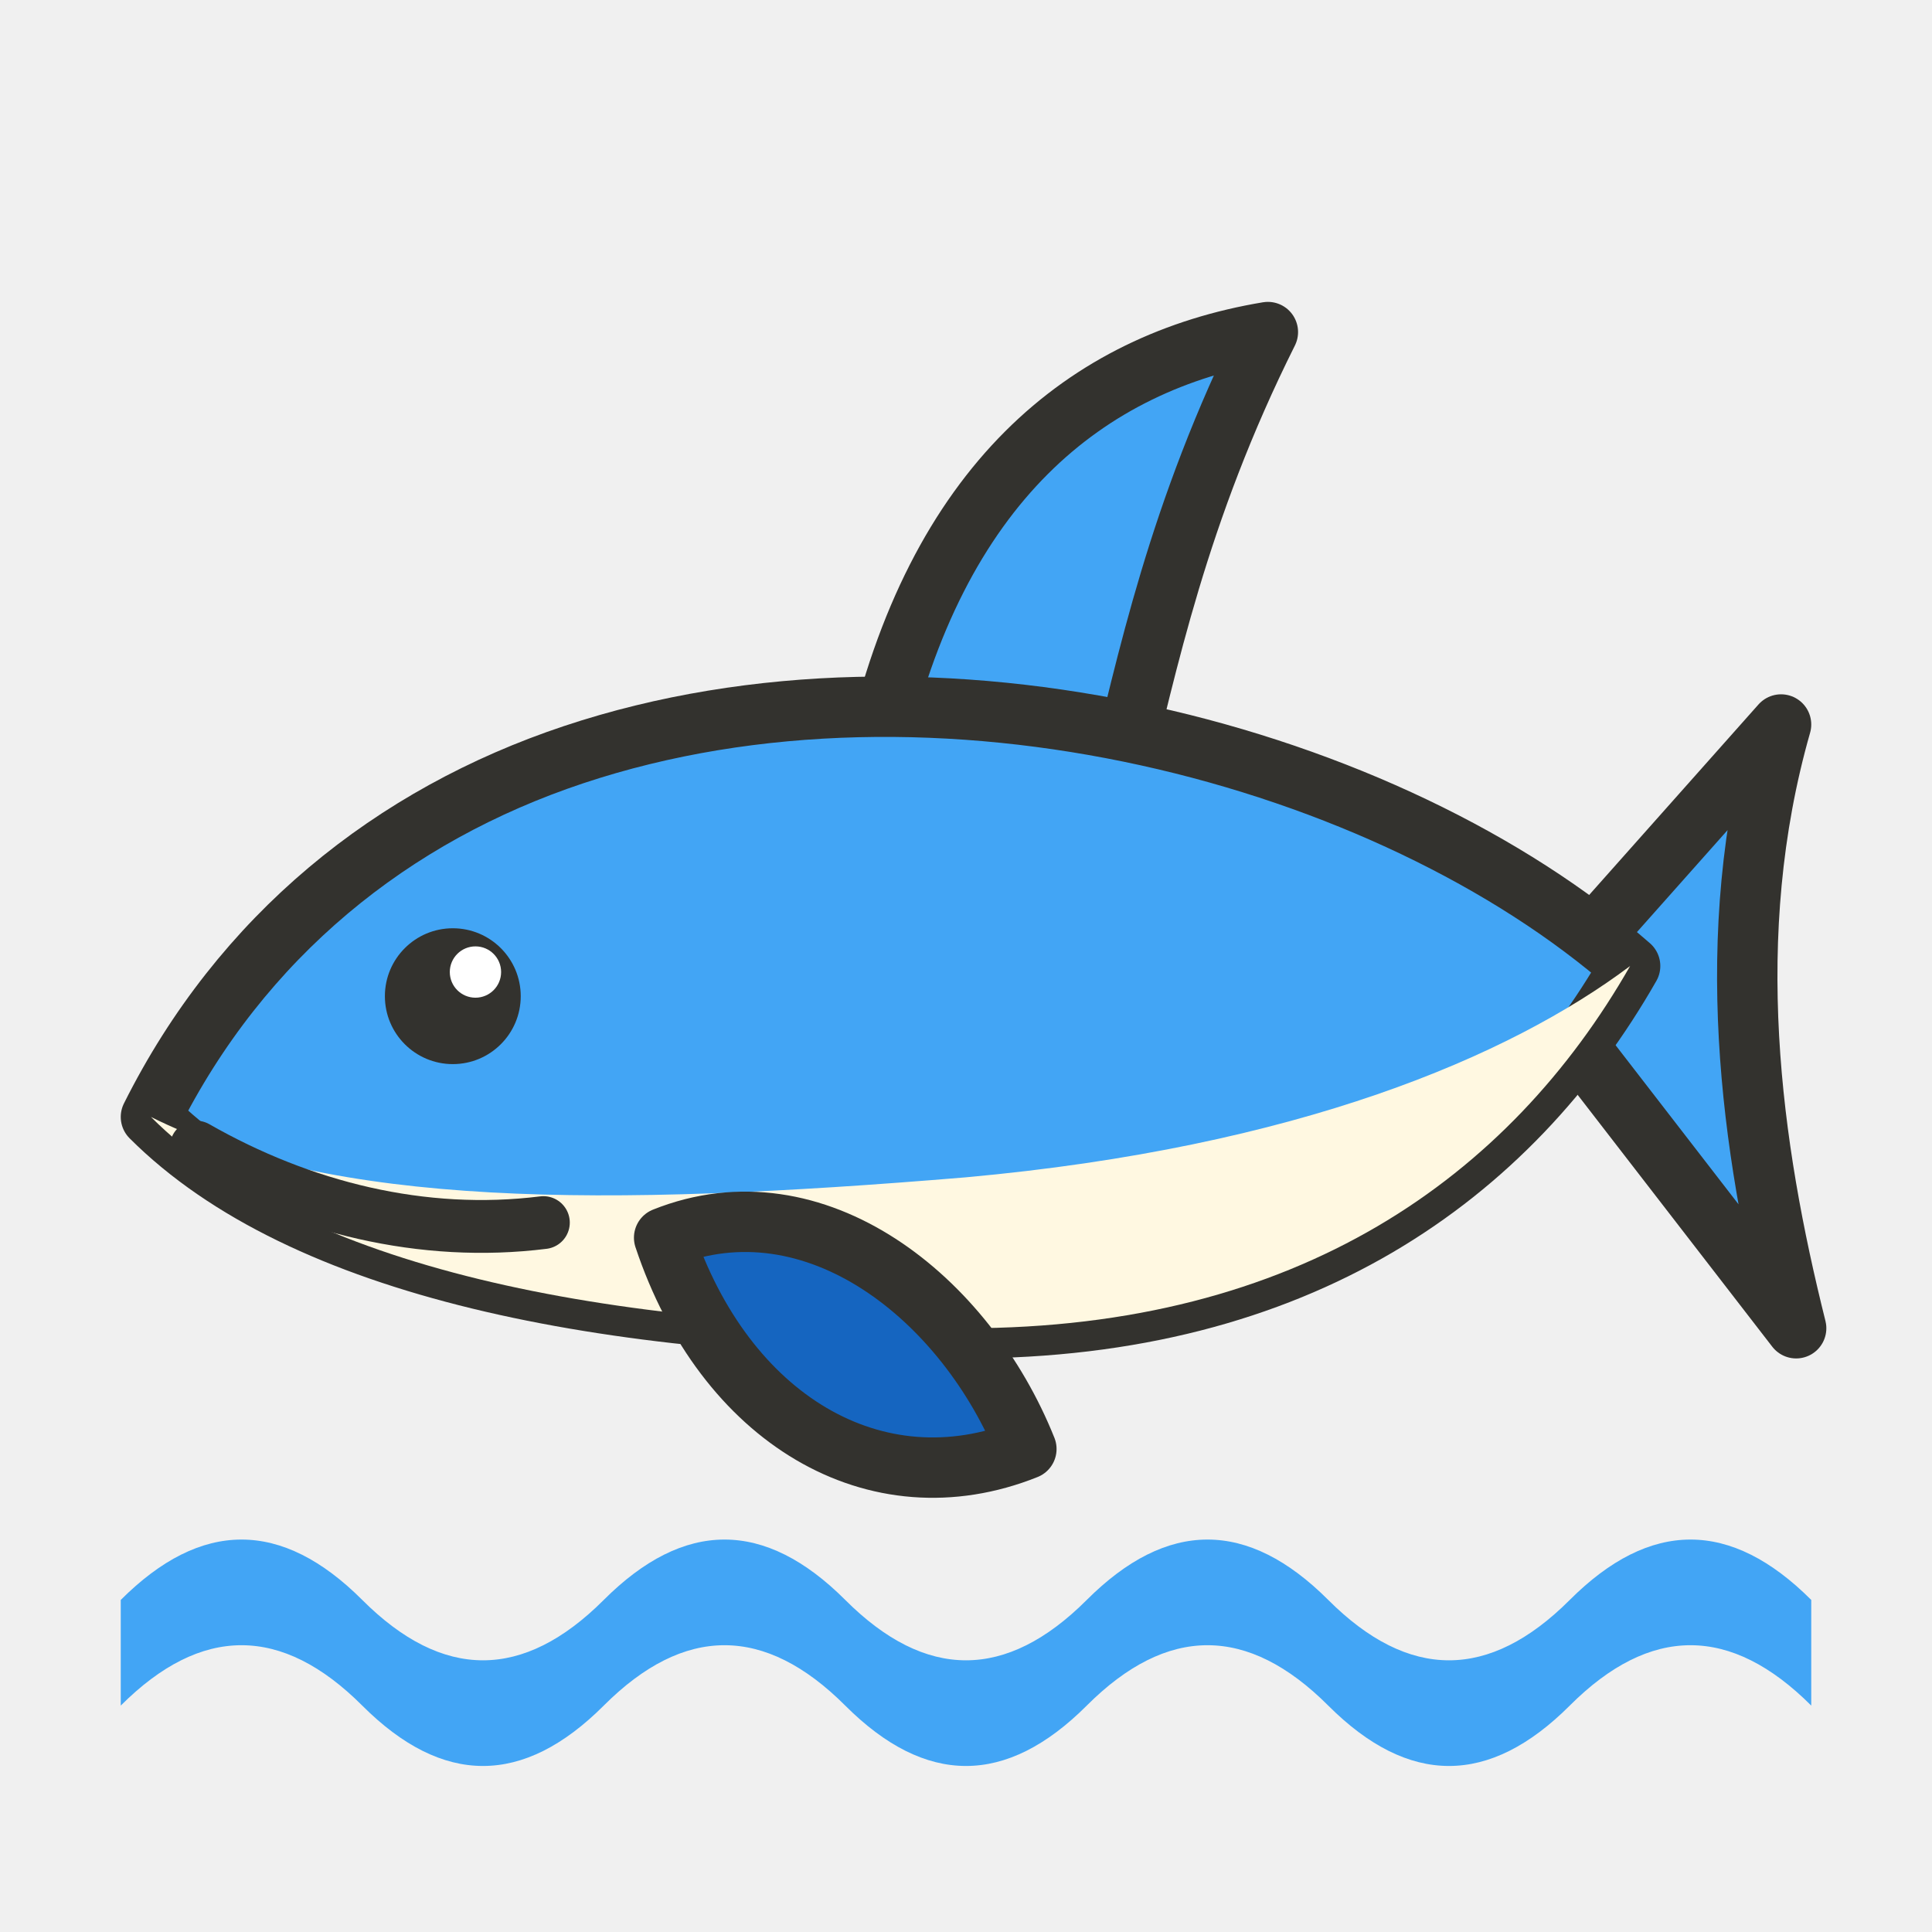
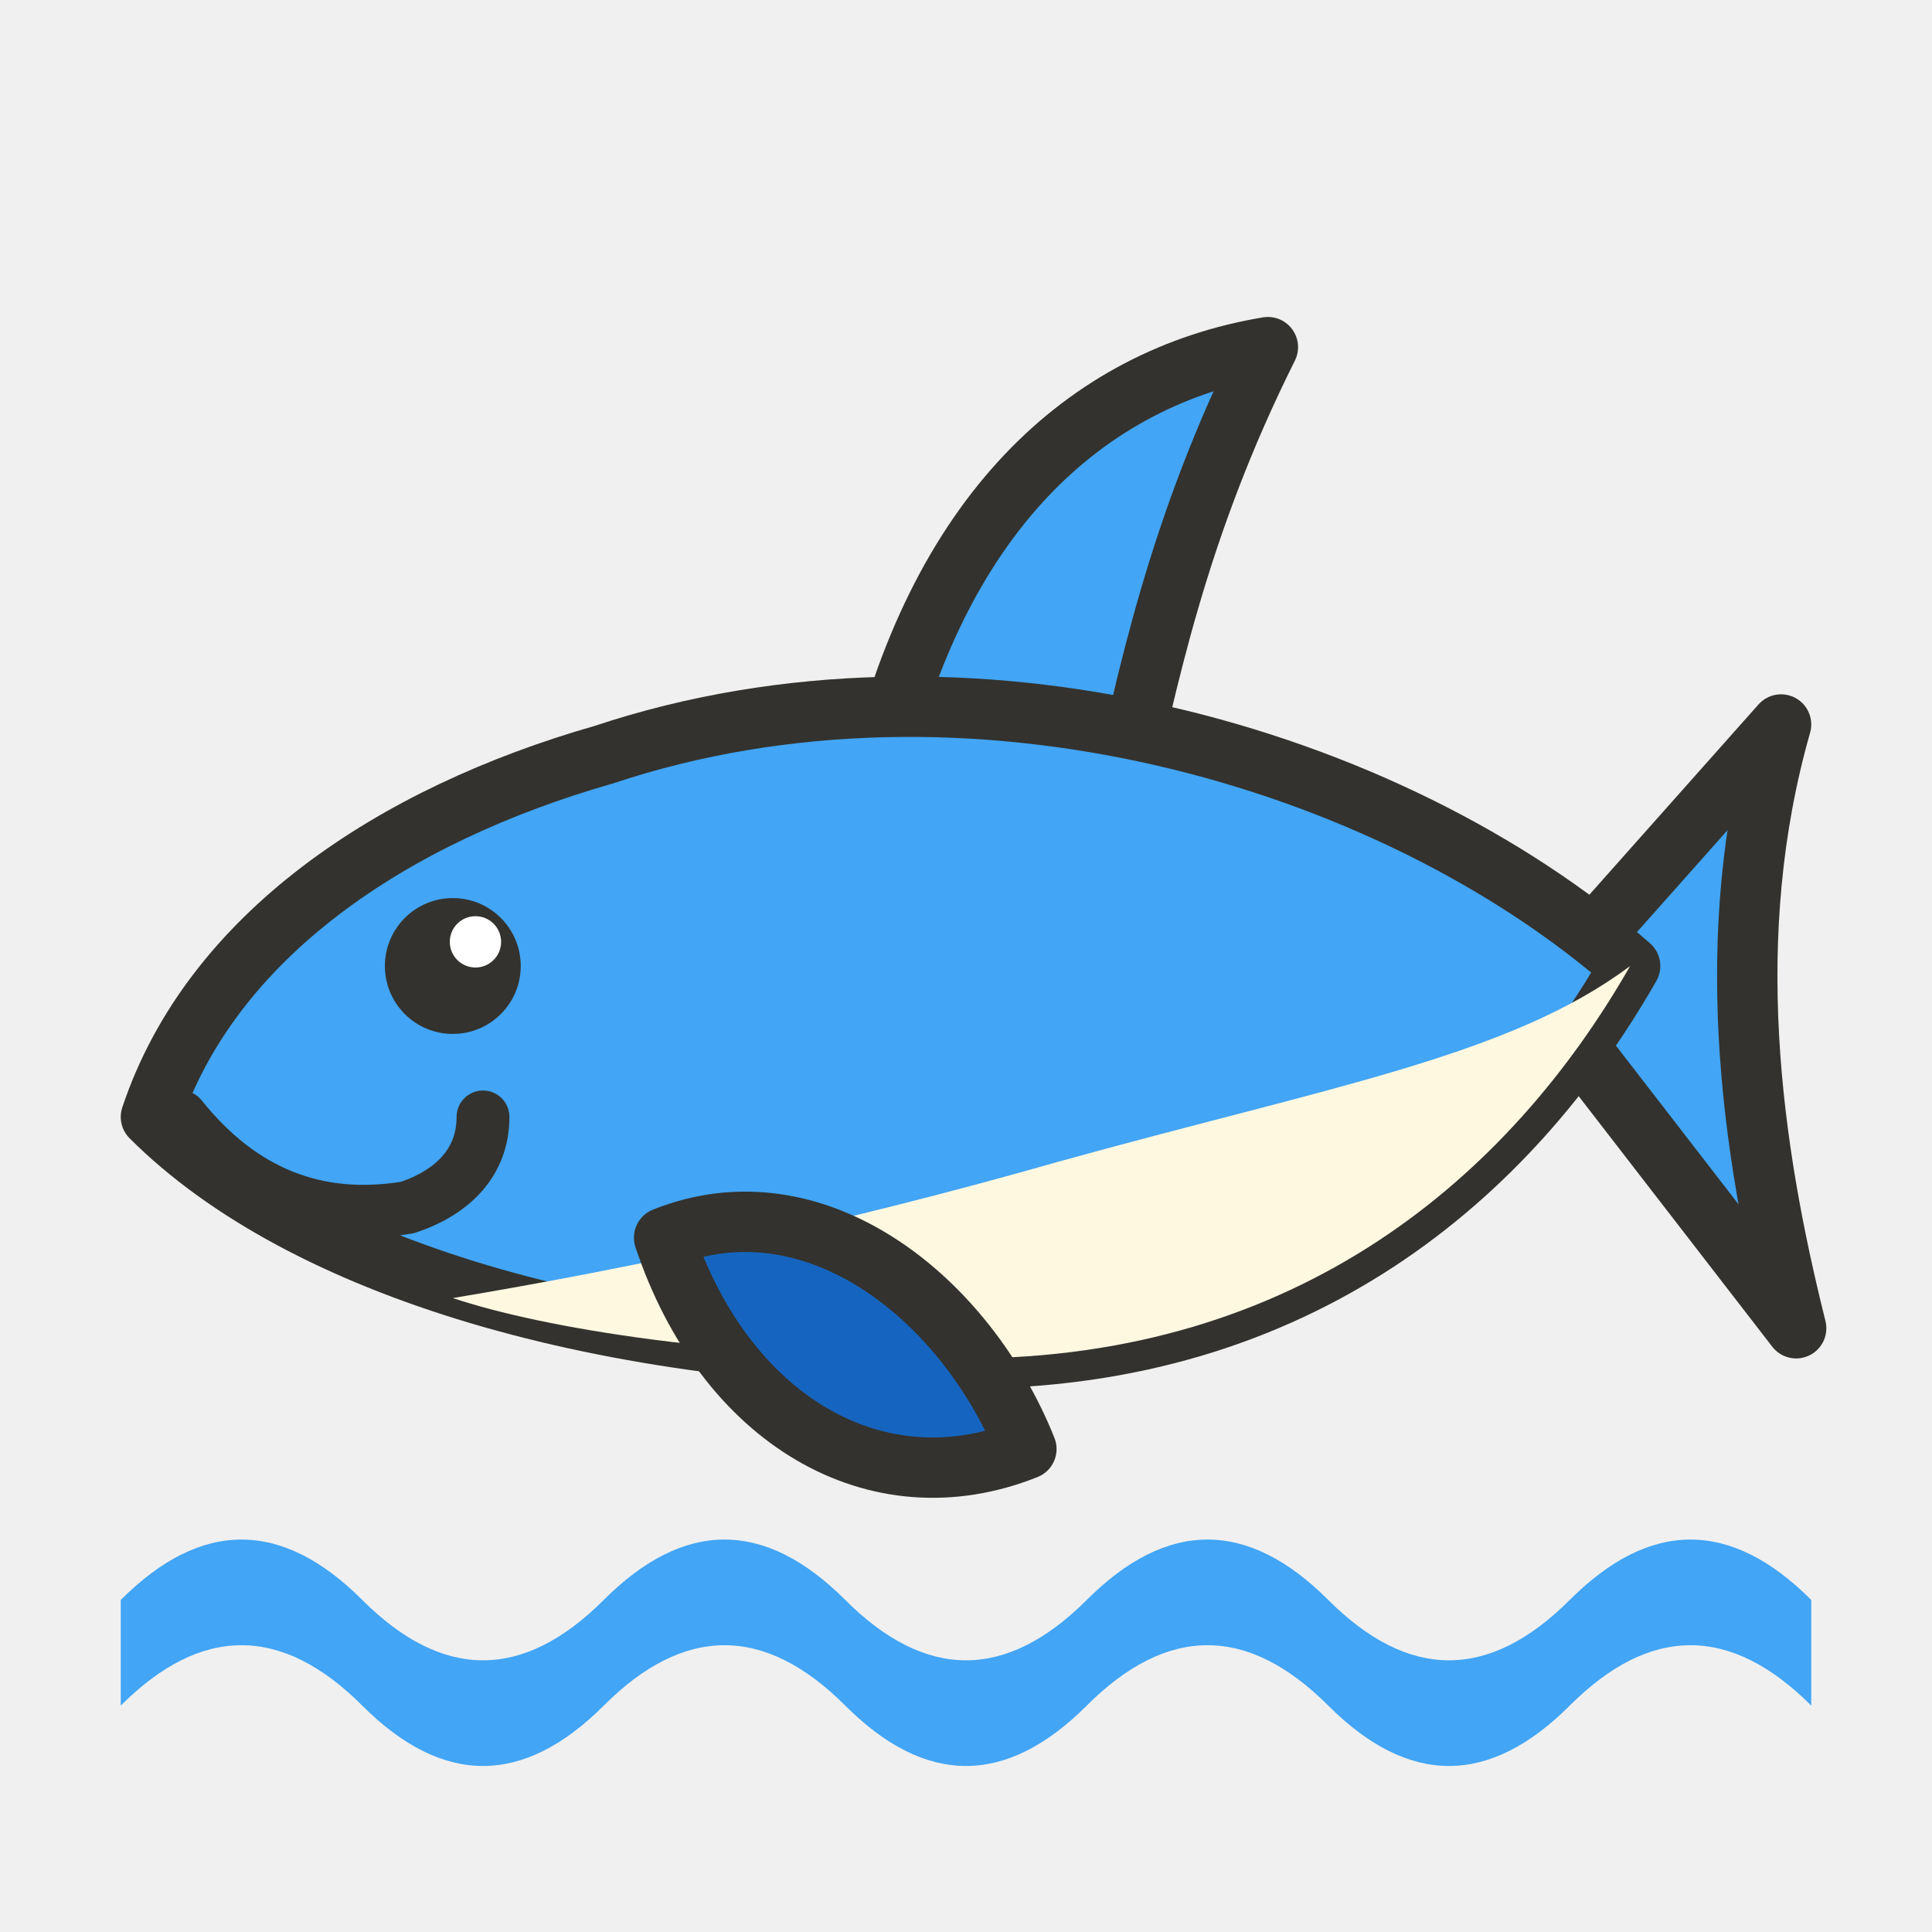
<svg xmlns="http://www.w3.org/2000/svg" viewBox="0 0 128 128">
-   <path d="M 58 50 C 62 32 72 24 84 22 C 78 34 76 44 74 52 Z" fill="#42A5F5" stroke="#33322E" stroke-width="4" stroke-linejoin="round" stroke-linecap="round" />
+   <path d="M 58 52 C 62 34 72 25 84 23 C 78 35 76 45 74 54 Z" fill="#42A5F5" stroke="#33322E" stroke-width="4" stroke-linejoin="round" stroke-linecap="round" />
  <path d="M 102 66 L 118 48 C 114 62 116 76 119 88 Z" fill="#42A5F5" stroke="#33322E" stroke-width="4" stroke-linejoin="round" stroke-linecap="round" />
-   <path d="M 10 74 C 16 62 26 54 38 50 C 62 42 92 50 108 64 C 100 78 86 88 64 88 C 40 88 20 84 10 74 Z" fill="#42A5F5" stroke="#33322E" stroke-width="4" stroke-linejoin="round" stroke-linecap="round" />
-   <path d="M 108 64 C 100 78 86 88 64 88 C 40 88 20 84 10 74 C 22 80 40 80 64 78 C 86 76 100 70 108 64 Z" fill="#FFF8E1" />
+   <path d="M 10 74 C 14 62 26 54 40 50 C 64 42 92 50 108 64 C 100 78 86 90 64 90 C 40 90 20 84 10 74 Z" fill="#42A5F5" stroke="#33322E" stroke-width="4" stroke-linejoin="round" stroke-linecap="round" />
+   <path d="M 108 64 C 100 78 86 90 64 90 C 48 90 36 88 30 86 C 42 84 56 81 70 77 C 88 72 100 70 108 64 Z" fill="#FFF8E1" />
  <path d="M 44 82 C 48 94 58 100 68 96 C 64 86 54 78 44 82 Z" fill="#1565C0" stroke="#33322E" stroke-width="4" stroke-linejoin="round" stroke-linecap="round" />
-   <path d="M 13 76 C 20 80 28 82 36 81" fill="none" stroke="#33322E" stroke-width="3.5" stroke-linejoin="round" stroke-linecap="round" />
-   <circle cx="30" cy="66" r="4.5" fill="#33322E" />
-   <circle cx="31.5" cy="64.4" r="1.7" fill="#FFFFFF" />
+   <path d="M 12 74 C 16 79 21 81 27 80 C 30 79 32 77 32 74" fill="none" stroke="#33322E" stroke-width="3.5" stroke-linejoin="round" stroke-linecap="round" />
+   <circle cx="30" cy="64" r="4.5" fill="#33322E" />
+   <circle cx="31.5" cy="62.4" r="1.7" fill="#FFFFFF" />
  <path d="M 8 106 Q 16 98 24 106 Q 32 114 40 106 Q 48 98 56 106 Q 64 114 72 106 Q 80 98 88 106 Q 96 114 104 106 Q 112 98 120 106 L 120 113 Q 112 105 104 113 Q 96 121 88 113 Q 80 105 72 113 Q 64 121 56 113 Q 48 105 40 113 Q 32 121 24 113 Q 16 105 8 113 Z" fill="#42A5F5" />
</svg>
